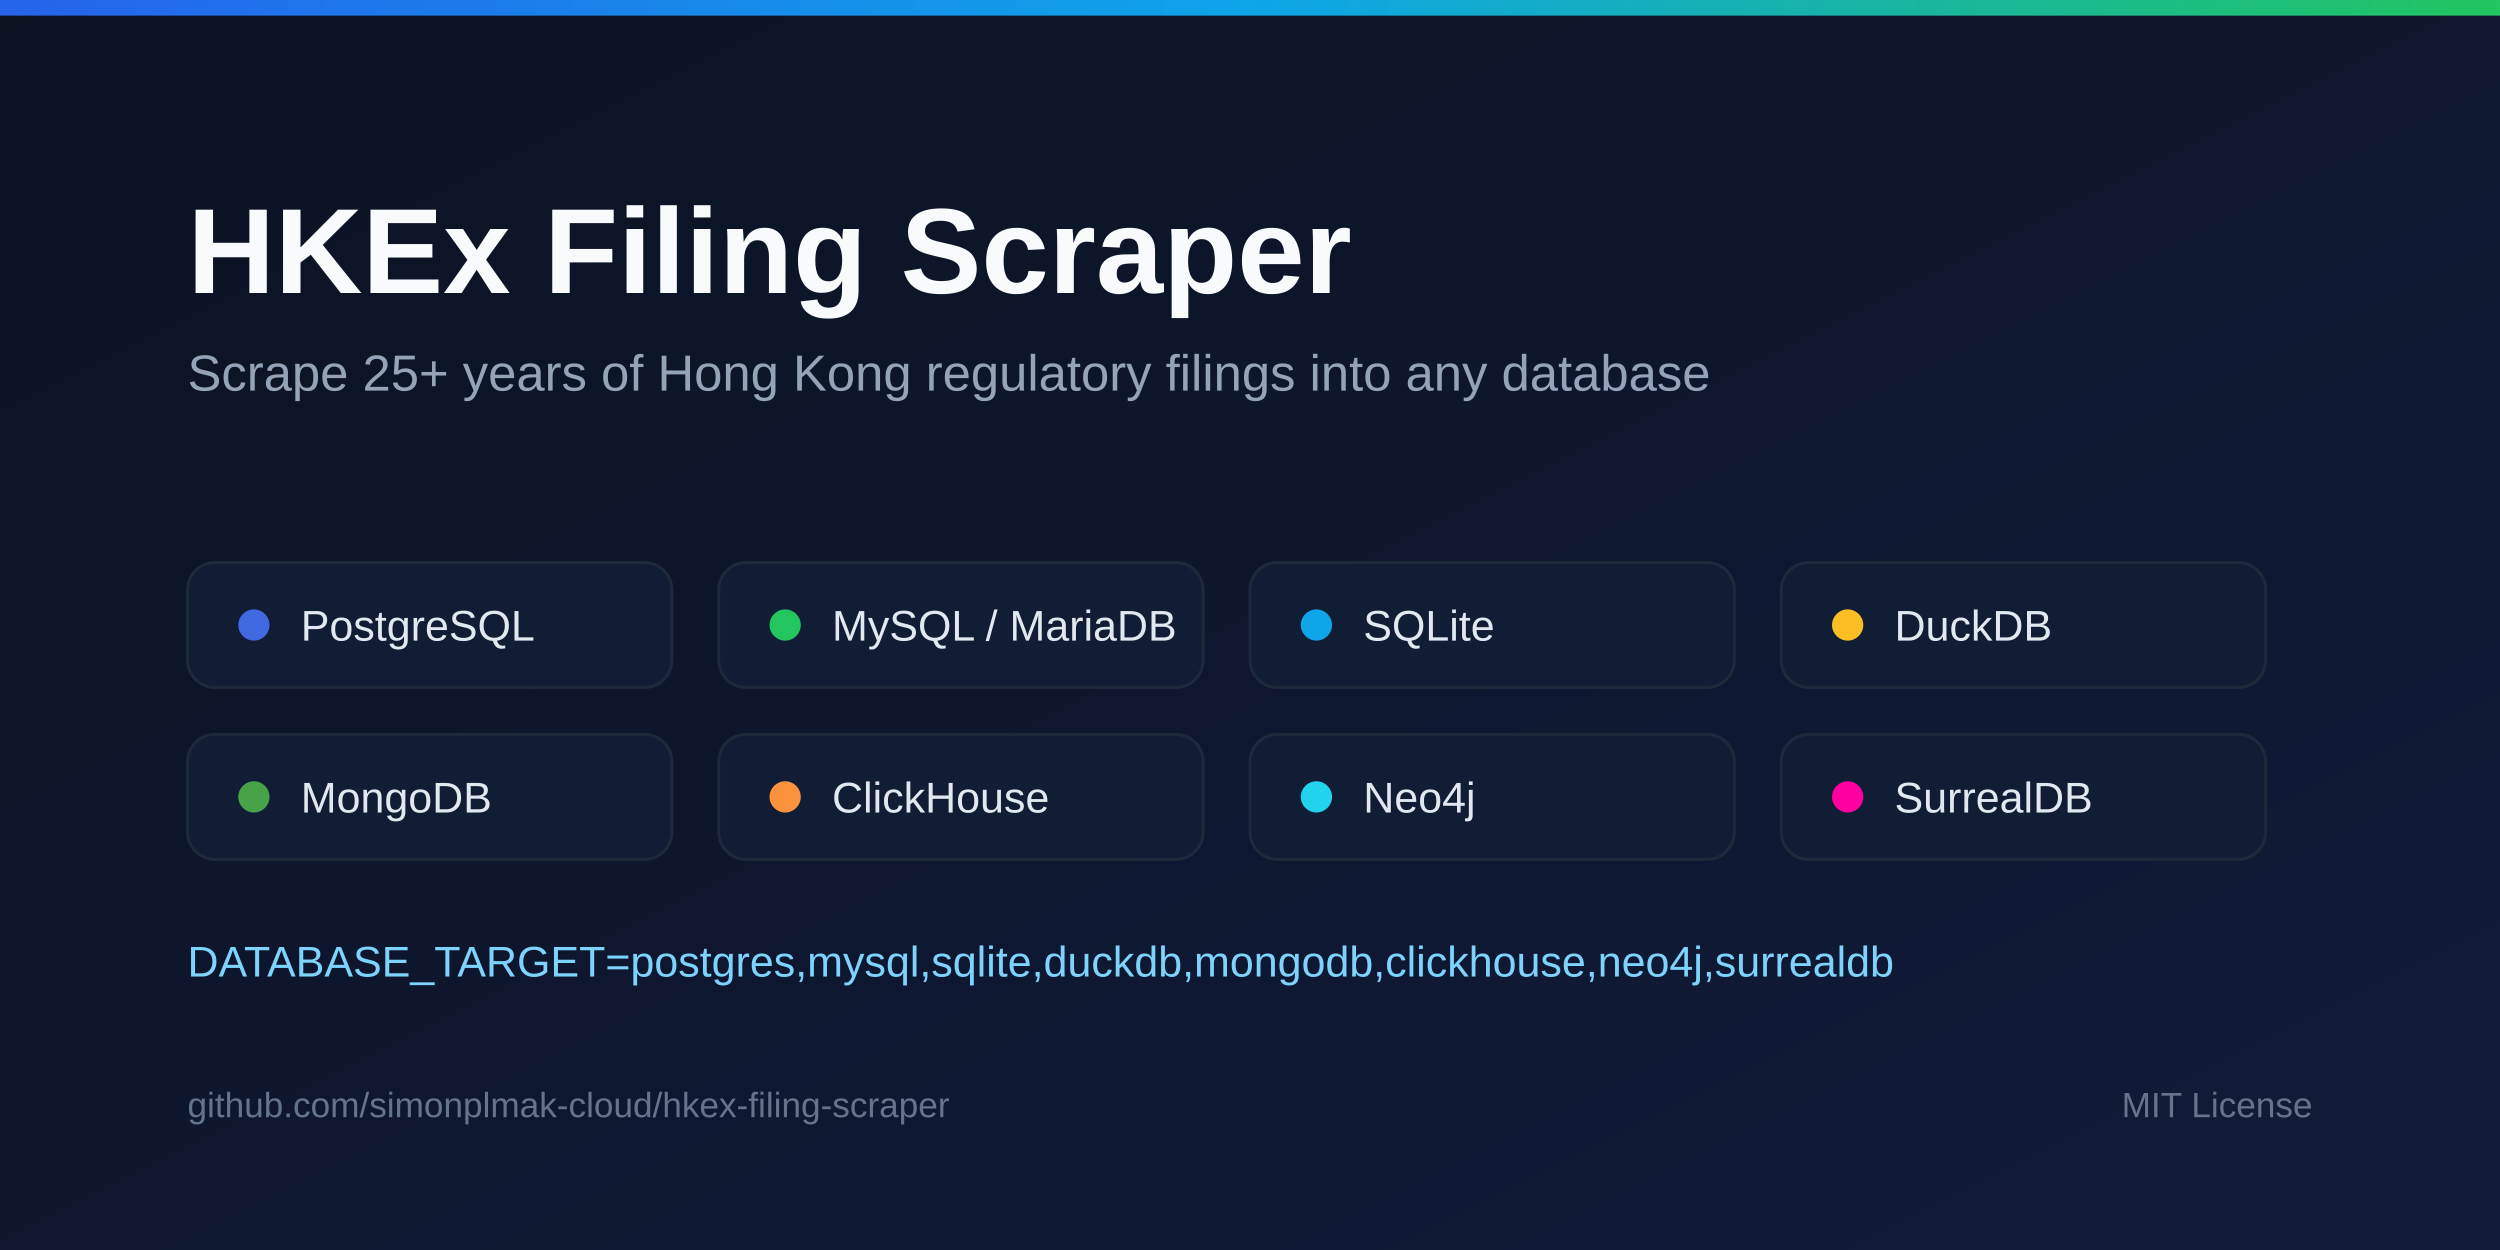
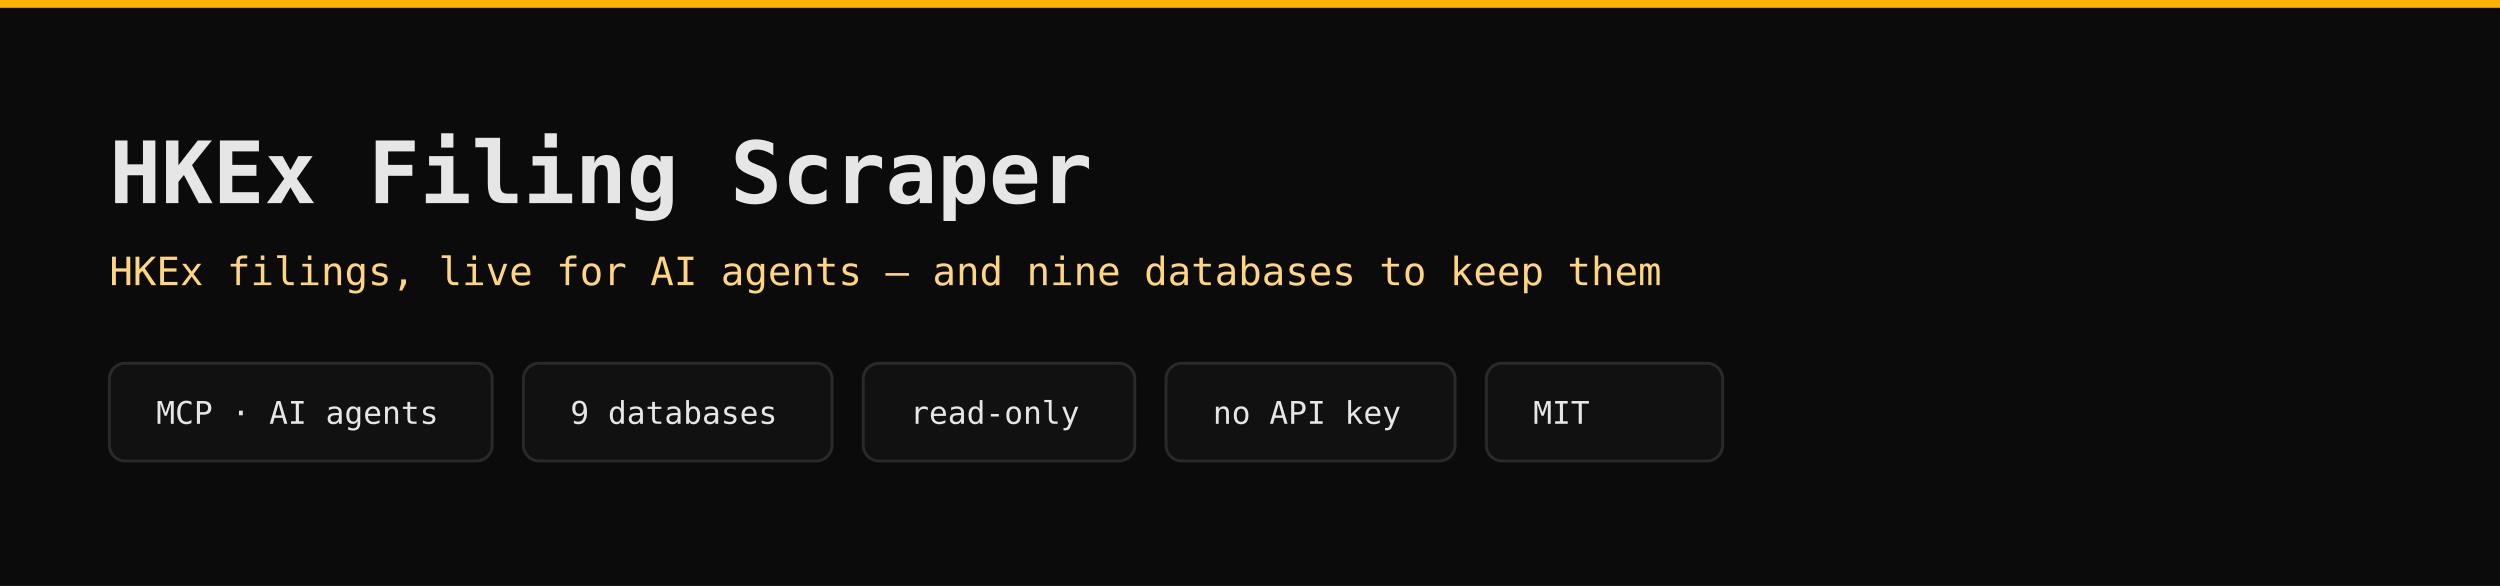
- <svg xmlns="http://www.w3.org/2000/svg" width="1280" height="640" viewBox="0 0 1280 640" role="img" aria-label="HKEx Filing Scraper — one scraper, eight database sinks">
+ <svg xmlns="http://www.w3.org/2000/svg" width="1280" height="300" viewBox="0 0 1280 300" role="img" aria-label="HKEx Filing Scraper — HKEx filings, live for AI agents, and nine databases to keep them">
  <defs>
-     <linearGradient id="bg" x1="0" y1="0" x2="1" y2="1">
-       <stop offset="0" stop-color="#0b1220" />
-       <stop offset="0.55" stop-color="#0e1730" />
-       <stop offset="1" stop-color="#111c3a" />
-     </linearGradient>
-     <linearGradient id="rule" x1="0" y1="0" x2="1" y2="0">
-       <stop offset="0" stop-color="#2563eb" />
-       <stop offset="0.5" stop-color="#0ea5e9" />
-       <stop offset="1" stop-color="#22c55e" />
-     </linearGradient>
    <style>
-       .title { font-family: Arial, Helvetica, sans-serif; font-size: 62px; font-weight: 700; fill: #f8fafc; }
-       .subtitle { font-family: Arial, Helvetica, sans-serif; font-size: 26px; fill: #94a3b8; }
-       .chip { fill: #111c35; stroke: #1e293b; stroke-width: 1.5; }
-       .chip-label { font-family: Arial, Helvetica, sans-serif; font-size: 22px; fill: #e2e8f0; }
-       .footer { font-family: Arial, Helvetica, sans-serif; font-size: 18px; fill: #64748b; }
+       .mono { font-family: "DejaVu Sans Mono", "Liberation Mono", ui-monospace, Menlo, Consolas, monospace; }
+       .title { font-size: 44px; font-weight: 700; fill: #e6e6e6; }
+       .tagline { font-size: 20px; fill: #ffd580; }
+       .chip { font-size: 16px; fill: #e6e6e6; }
+       .panel { fill: #111111; stroke: #2a2a2a; stroke-width: 1.5; }
    </style>
  </defs>
-   <rect width="1280" height="640" fill="url(#bg)" />
-   <rect x="0" y="0" width="1280" height="8" fill="url(#rule)" />
-   <text class="title" x="96" y="150">HKEx Filing Scraper</text>
-   <text class="subtitle" x="96" y="200">Scrape 25+ years of Hong Kong regulatory filings into any database</text>
-   <g>
-     <rect class="chip" x="96" y="288" width="248" height="64" rx="14" />
-     <circle cx="130" cy="320" r="8" fill="#4169e1" />
-     <text class="chip-label" x="154" y="328">PostgreSQL</text>
-     <rect class="chip" x="368" y="288" width="248" height="64" rx="14" />
-     <circle cx="402" cy="320" r="8" fill="#22c55e" />
-     <text class="chip-label" x="426" y="328">MySQL / MariaDB</text>
-     <rect class="chip" x="640" y="288" width="248" height="64" rx="14" />
-     <circle cx="674" cy="320" r="8" fill="#0ea5e9" />
-     <text class="chip-label" x="698" y="328">SQLite</text>
-     <rect class="chip" x="912" y="288" width="248" height="64" rx="14" />
-     <circle cx="946" cy="320" r="8" fill="#fbbf24" />
-     <text class="chip-label" x="970" y="328">DuckDB</text>
-   </g>
-   <g>
-     <rect class="chip" x="96" y="376" width="248" height="64" rx="14" />
-     <circle cx="130" cy="408" r="8" fill="#47a248" />
-     <text class="chip-label" x="154" y="416">MongoDB</text>
-     <rect class="chip" x="368" y="376" width="248" height="64" rx="14" />
-     <circle cx="402" cy="408" r="8" fill="#fb923c" />
-     <text class="chip-label" x="426" y="416">ClickHouse</text>
-     <rect class="chip" x="640" y="376" width="248" height="64" rx="14" />
-     <circle cx="674" cy="408" r="8" fill="#22d3ee" />
-     <text class="chip-label" x="698" y="416">Neo4j</text>
-     <rect class="chip" x="912" y="376" width="248" height="64" rx="14" />
-     <circle cx="946" cy="408" r="8" fill="#ff00a0" />
-     <text class="chip-label" x="970" y="416">SurrealDB</text>
-   </g>
-   <text class="subtitle" x="96" y="500" style="font-size:22px;fill:#7dd3fc">DATABASE_TARGET=postgres,mysql,sqlite,duckdb,mongodb,clickhouse,neo4j,surrealdb</text>
-   <text class="footer" x="96" y="572">github.com/simonplmak-cloud/hkex-filing-scraper</text>
-   <text class="footer" x="1184" y="572" text-anchor="end">MIT License</text>
+   <rect width="1280" height="300" fill="#0b0b0b" />
+   <rect x="0" y="0" width="1280" height="4" fill="#ffb000" />
+   <text class="mono title" x="56" y="104">HKEx Filing Scraper</text>
+   <text class="mono tagline" x="56" y="146">HKEx filings, live for AI agents — and nine databases to keep them</text>
+   <rect class="panel" x="56" y="186" width="196" height="50" rx="8" stroke="#ffb000" />
+   <text class="mono chip" x="80" y="217">MCP · AI agents</text>
+   <rect class="panel" x="268" y="186" width="158" height="50" rx="8" stroke="#7ee787" />
+   <text class="mono chip" x="292" y="217">9 databases</text>
+   <rect class="panel" x="442" y="186" width="139" height="50" rx="8" />
+   <text class="mono chip" x="466" y="217">read-only</text>
+   <rect class="panel" x="597" y="186" width="148" height="50" rx="8" />
+   <text class="mono chip" x="621" y="217">no API key</text>
+   <rect class="panel" x="761" y="186" width="121" height="50" rx="8" />
+   <text class="mono chip" x="785" y="217">MIT</text>
</svg>
